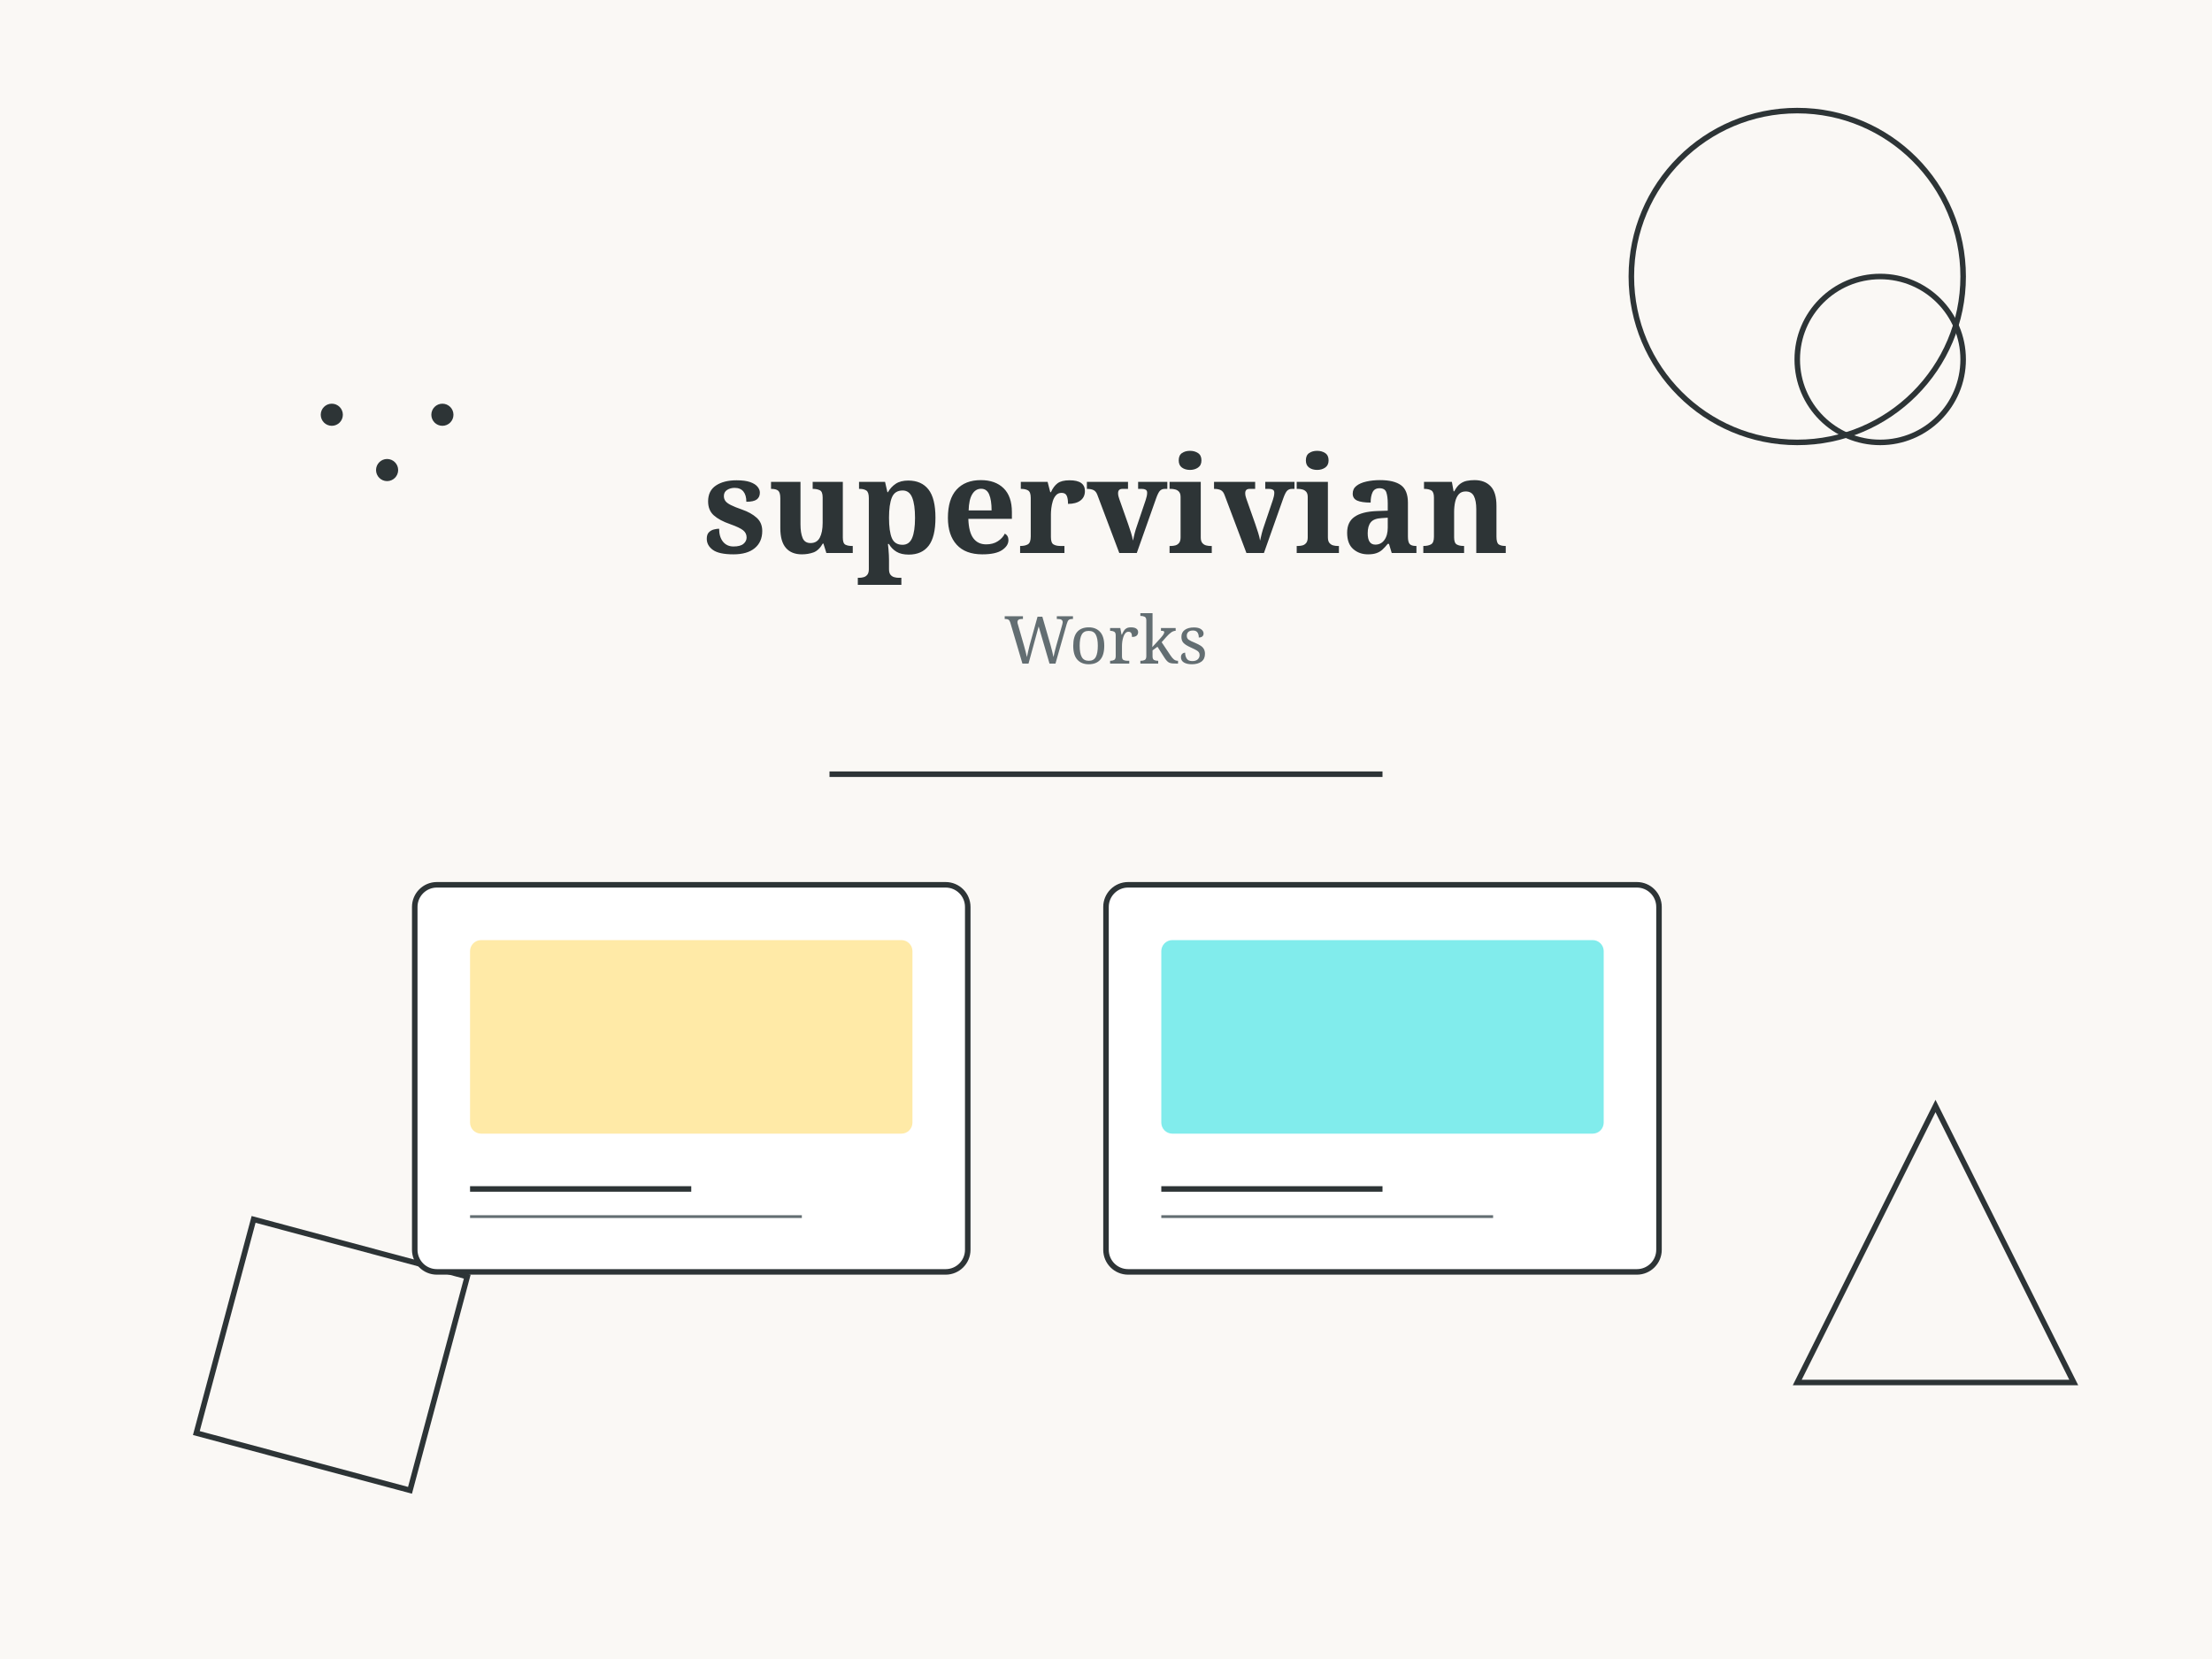
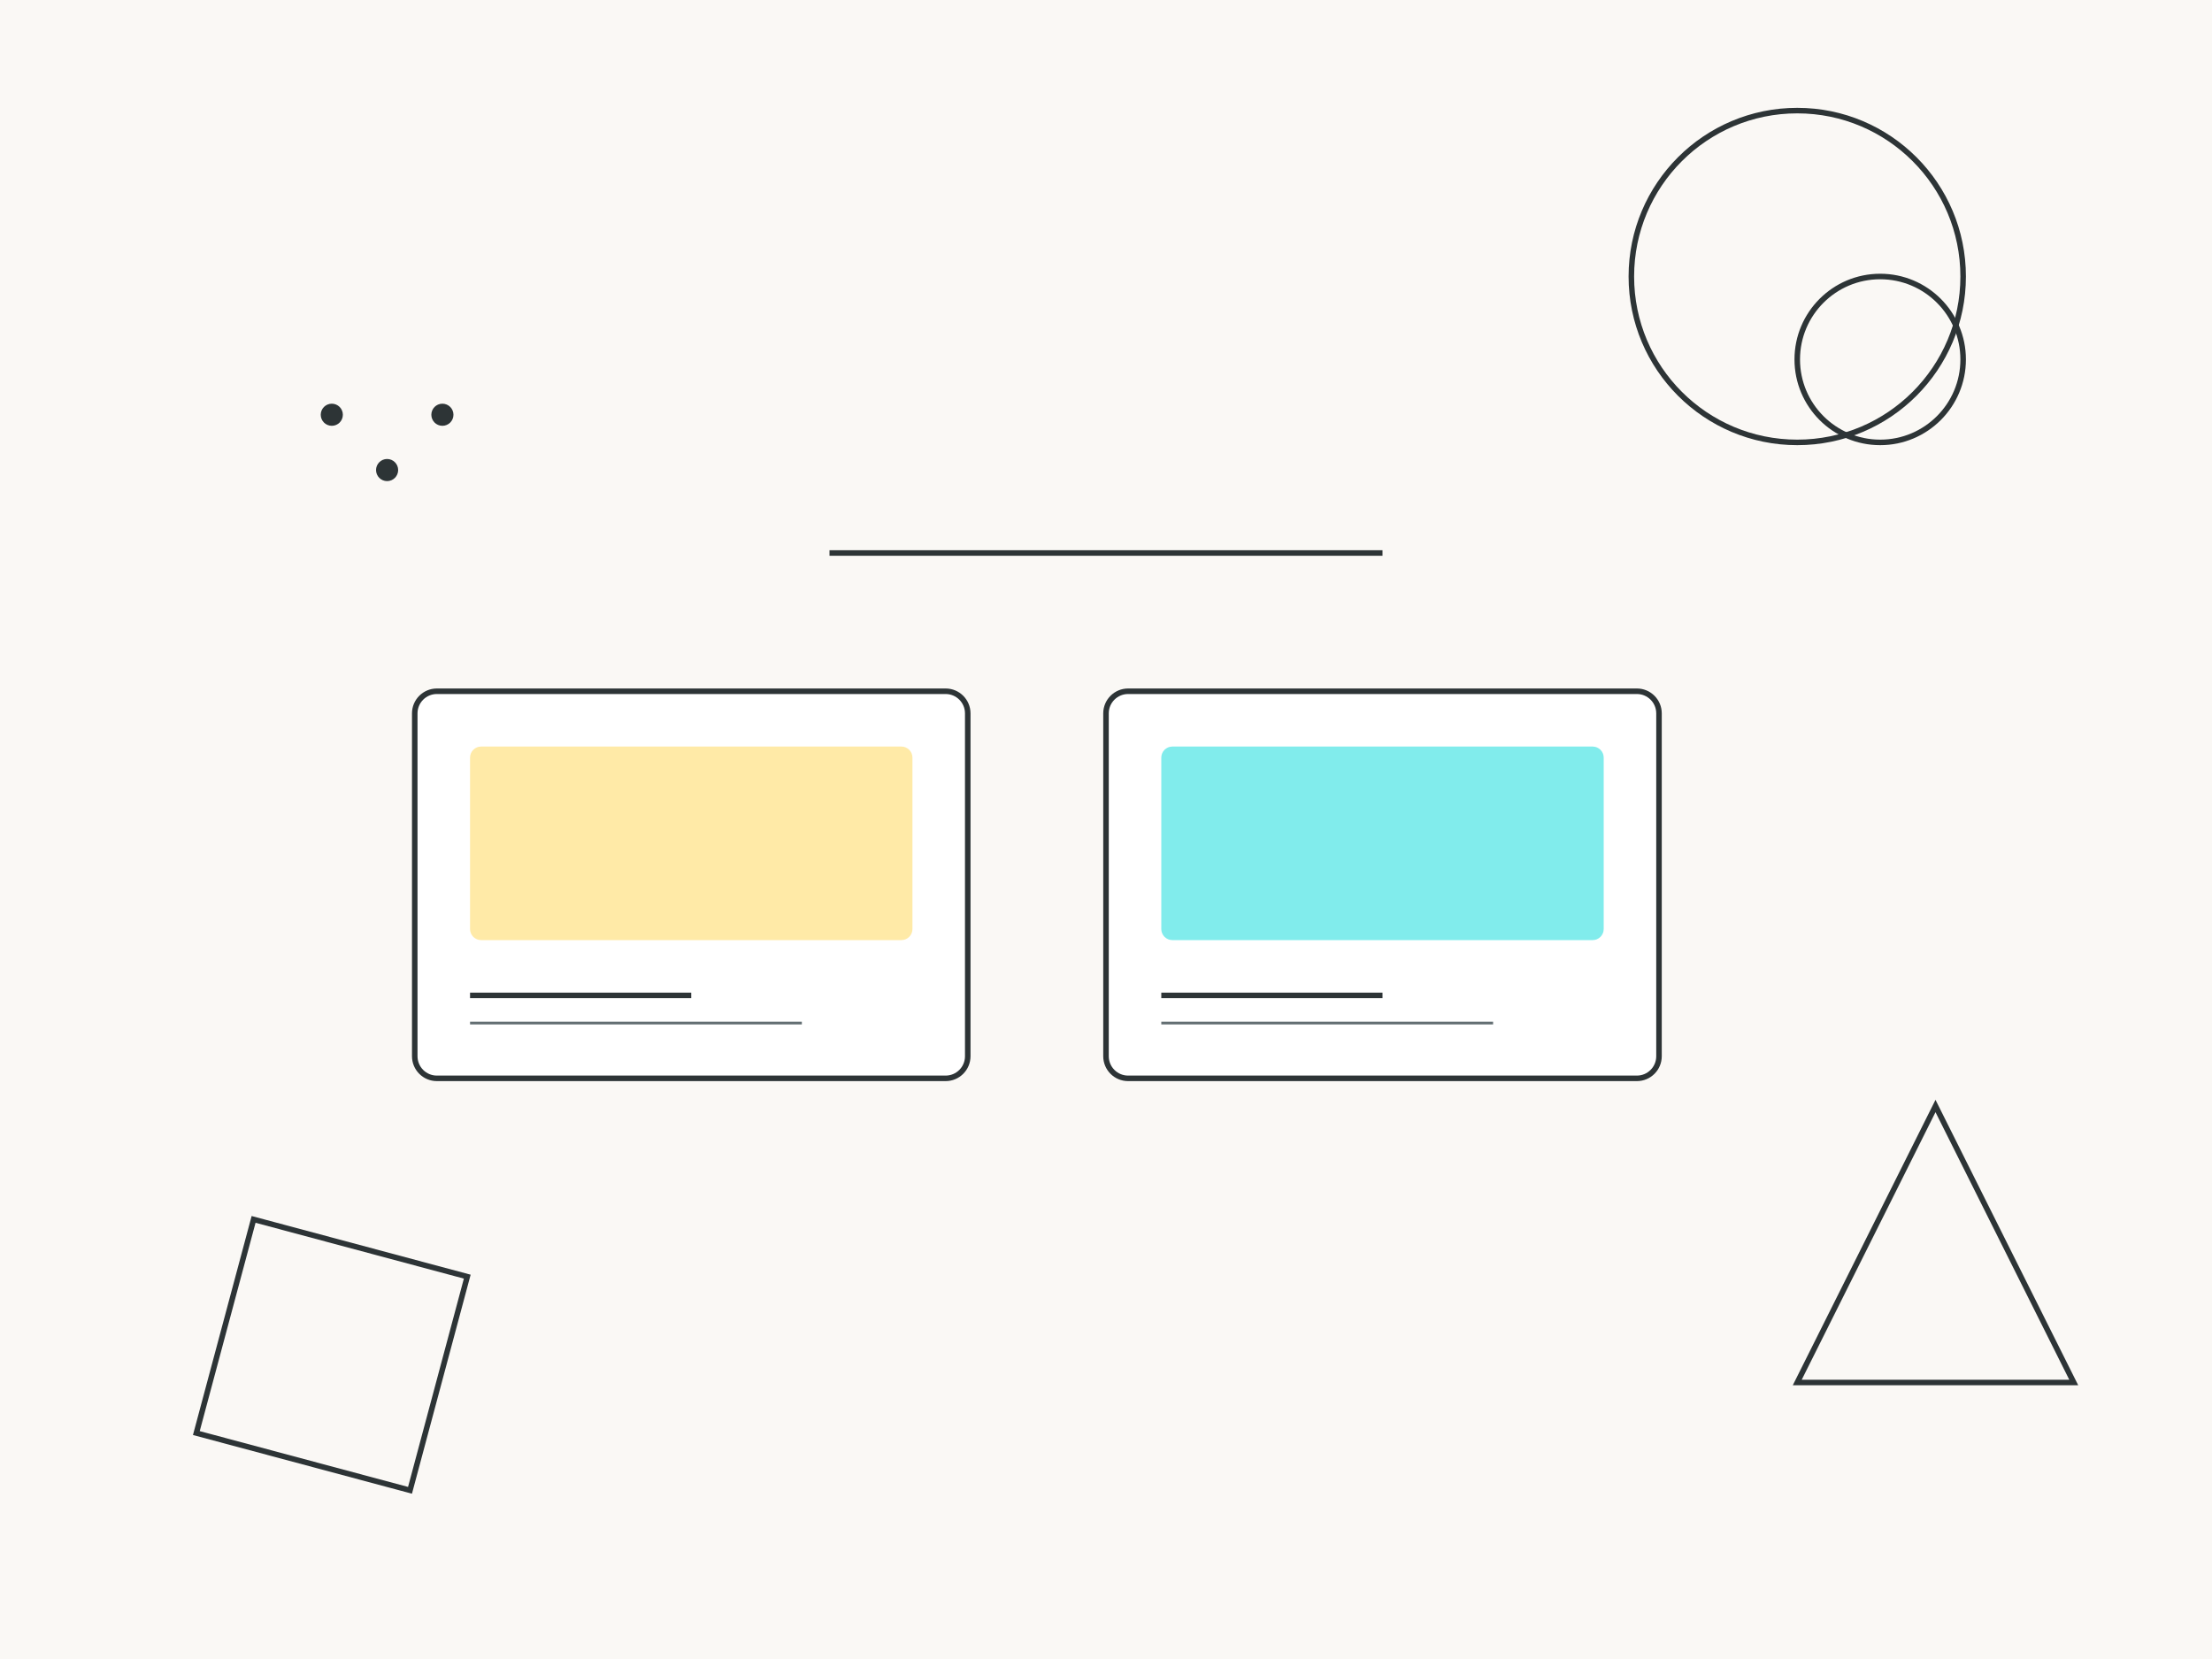
<svg xmlns="http://www.w3.org/2000/svg" viewBox="0 0 800 600" width="800" height="600">
  <rect width="800" height="600" fill="#faf8f5" />
  <circle cx="650" cy="100" r="60" fill="none" stroke="#2d3436" stroke-width="2" />
  <circle cx="680" cy="130" r="30" fill="none" stroke="#2d3436" stroke-width="2" />
  <rect x="80" y="450" width="80" height="80" fill="none" stroke="#2d3436" stroke-width="2" transform="rotate(15 120 490)" />
  <polygon points="700,400 750,500 650,500" fill="none" stroke="#2d3436" stroke-width="2" />
-   <text x="400" y="200" text-anchor="middle" font-family="Georgia, serif" font-size="48" font-weight="bold" fill="#2d3436">supervivian</text>
-   <text x="400" y="240" text-anchor="middle" font-family="Georgia, serif" font-size="24" fill="#636e72">Works</text>
-   <line x1="300" y1="280" x2="500" y2="280" stroke="#2d3436" stroke-width="2" />
-   <g transform="translate(150, 320)">
+   <line x1="300" y1="200" x2="500" y2="200" stroke="#2d3436" stroke-width="2" />
+   <g transform="translate(150, 250)">
    <rect width="200" height="140" rx="8" fill="white" stroke="#2d3436" stroke-width="2" />
    <rect x="20" y="20" width="160" height="70" rx="4" fill="#ffeaa7" />
    <line x1="20" y1="110" x2="100" y2="110" stroke="#2d3436" stroke-width="2" />
    <line x1="20" y1="120" x2="140" y2="120" stroke="#636e72" stroke-width="1" />
  </g>
-   <g transform="translate(400, 320)">
+   <g transform="translate(400, 250)">
    <rect width="200" height="140" rx="8" fill="white" stroke="#2d3436" stroke-width="2" />
    <rect x="20" y="20" width="160" height="70" rx="4" fill="#81ecec" />
    <line x1="20" y1="110" x2="100" y2="110" stroke="#2d3436" stroke-width="2" />
    <line x1="20" y1="120" x2="140" y2="120" stroke="#636e72" stroke-width="1" />
  </g>
  <circle cx="120" cy="150" r="4" fill="#2d3436" />
  <circle cx="140" cy="170" r="4" fill="#2d3436" />
  <circle cx="160" cy="150" r="4" fill="#2d3436" />
</svg>
